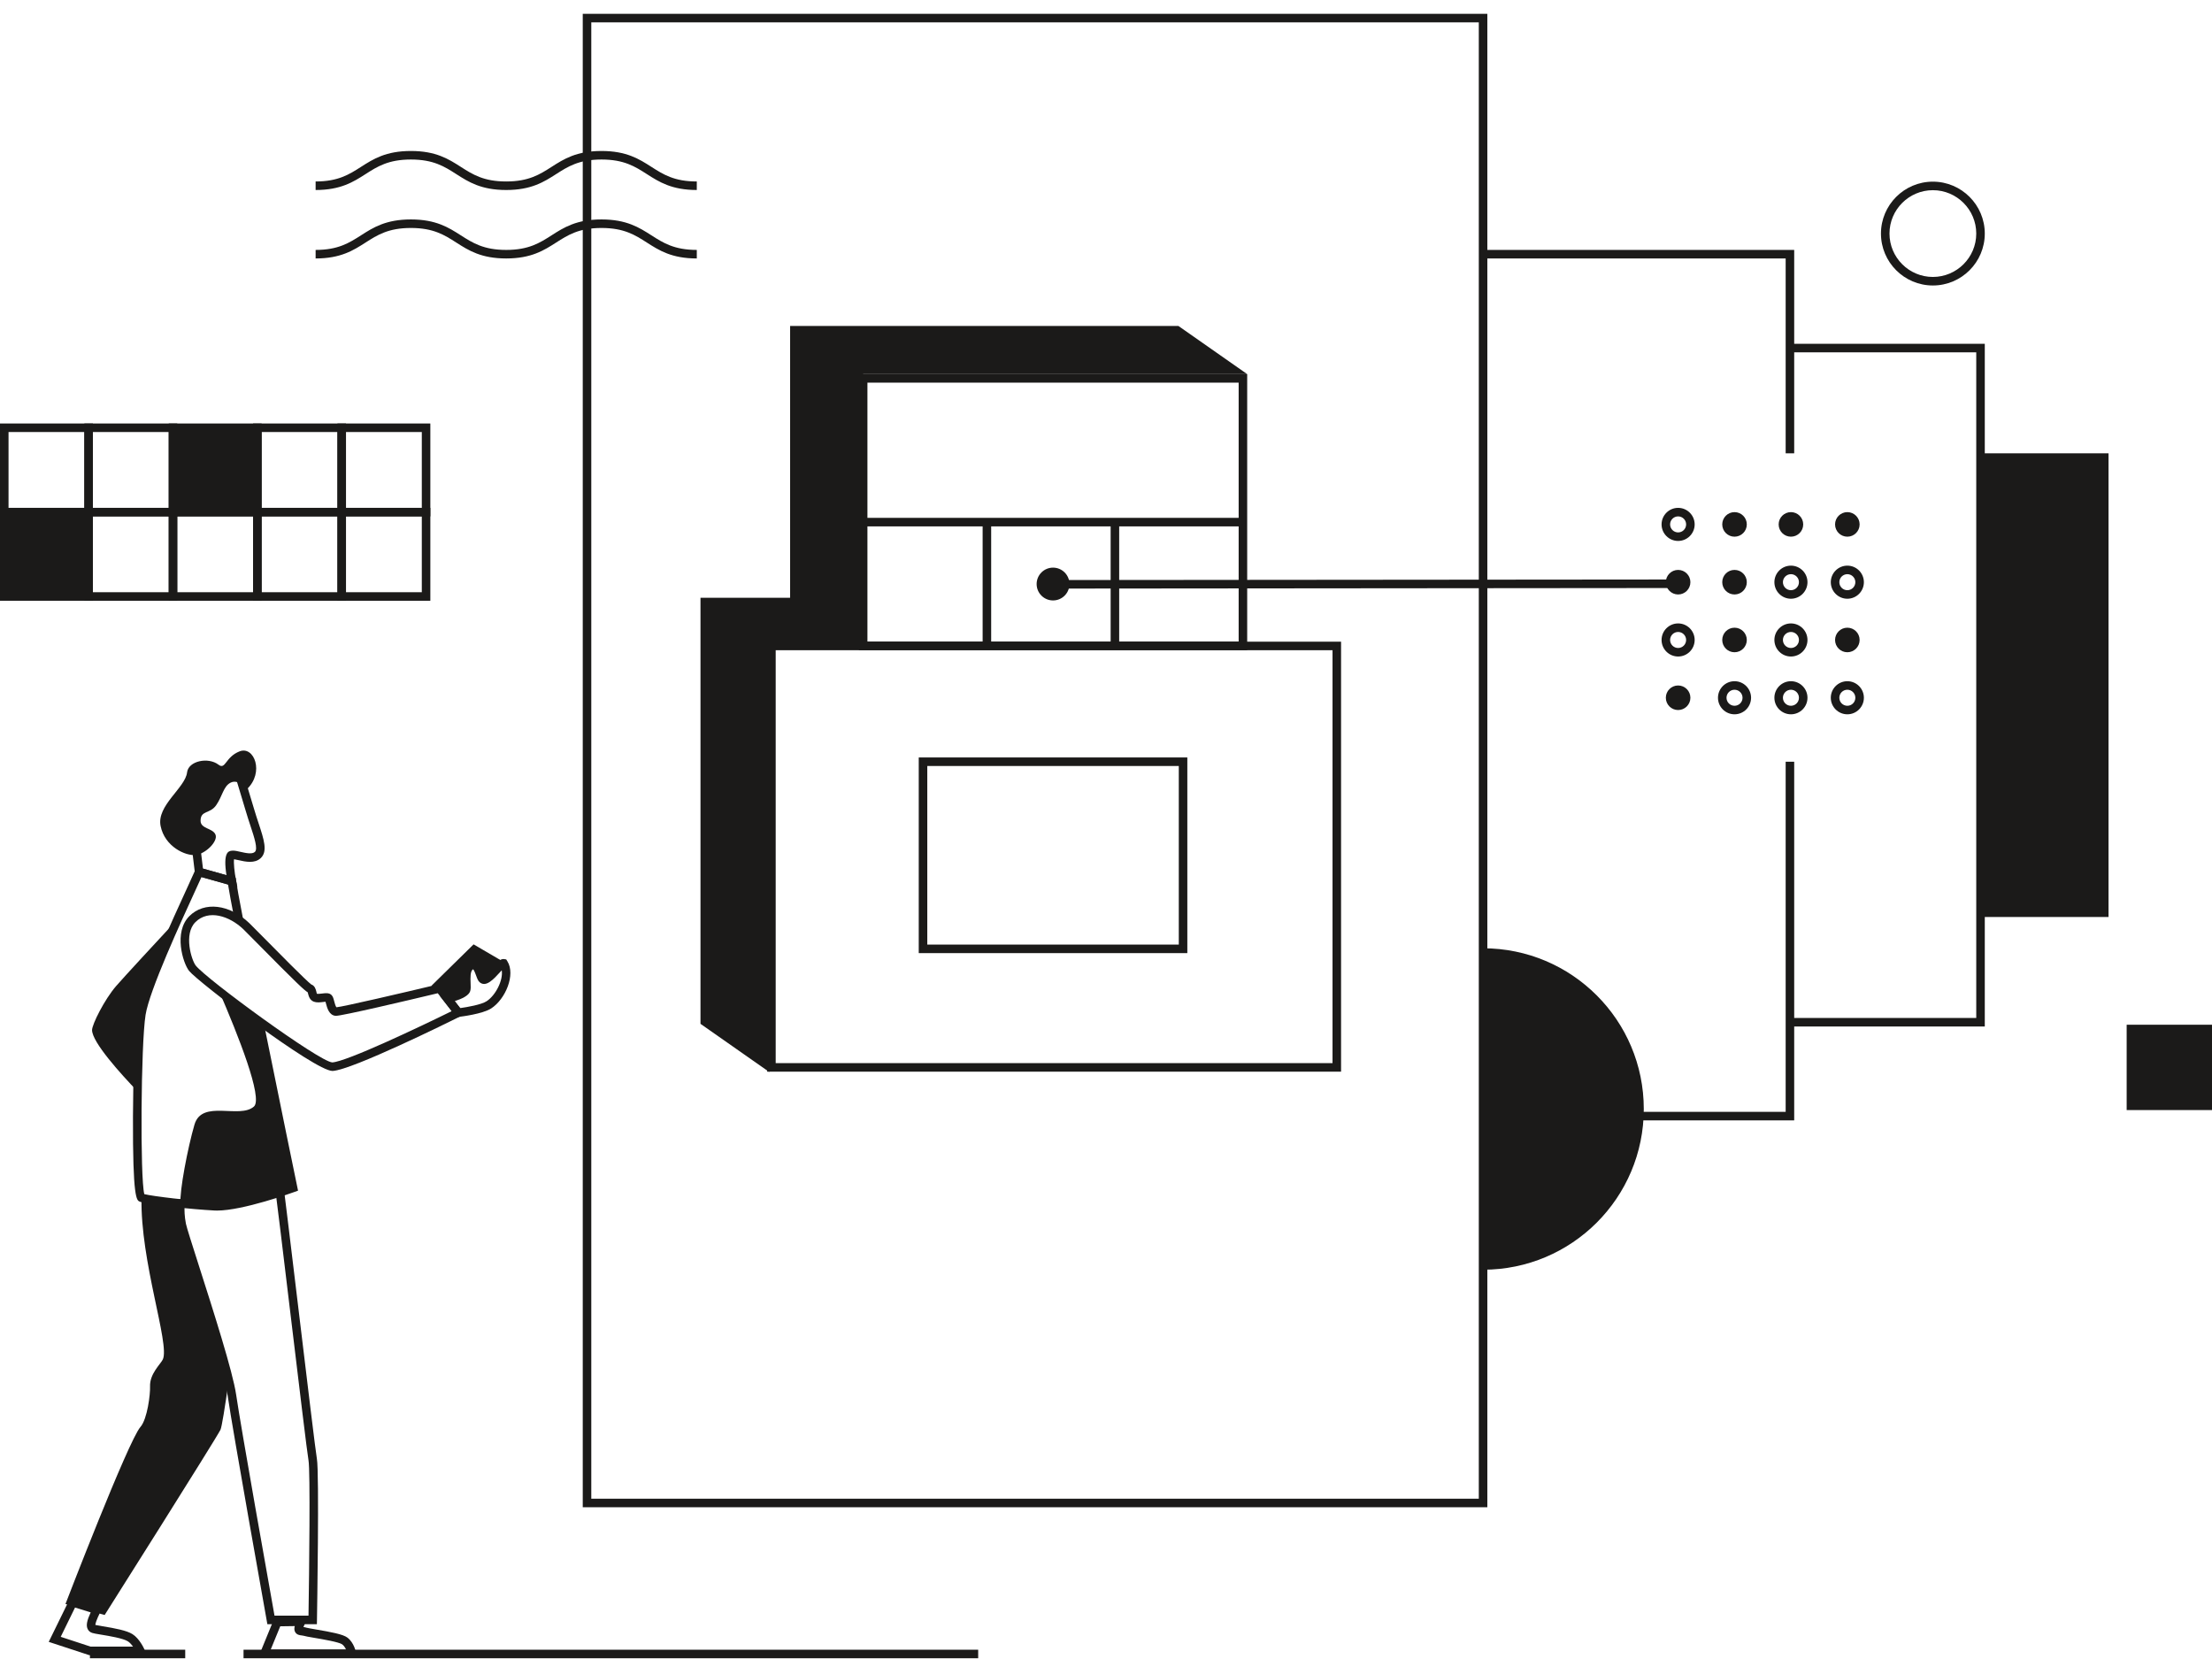
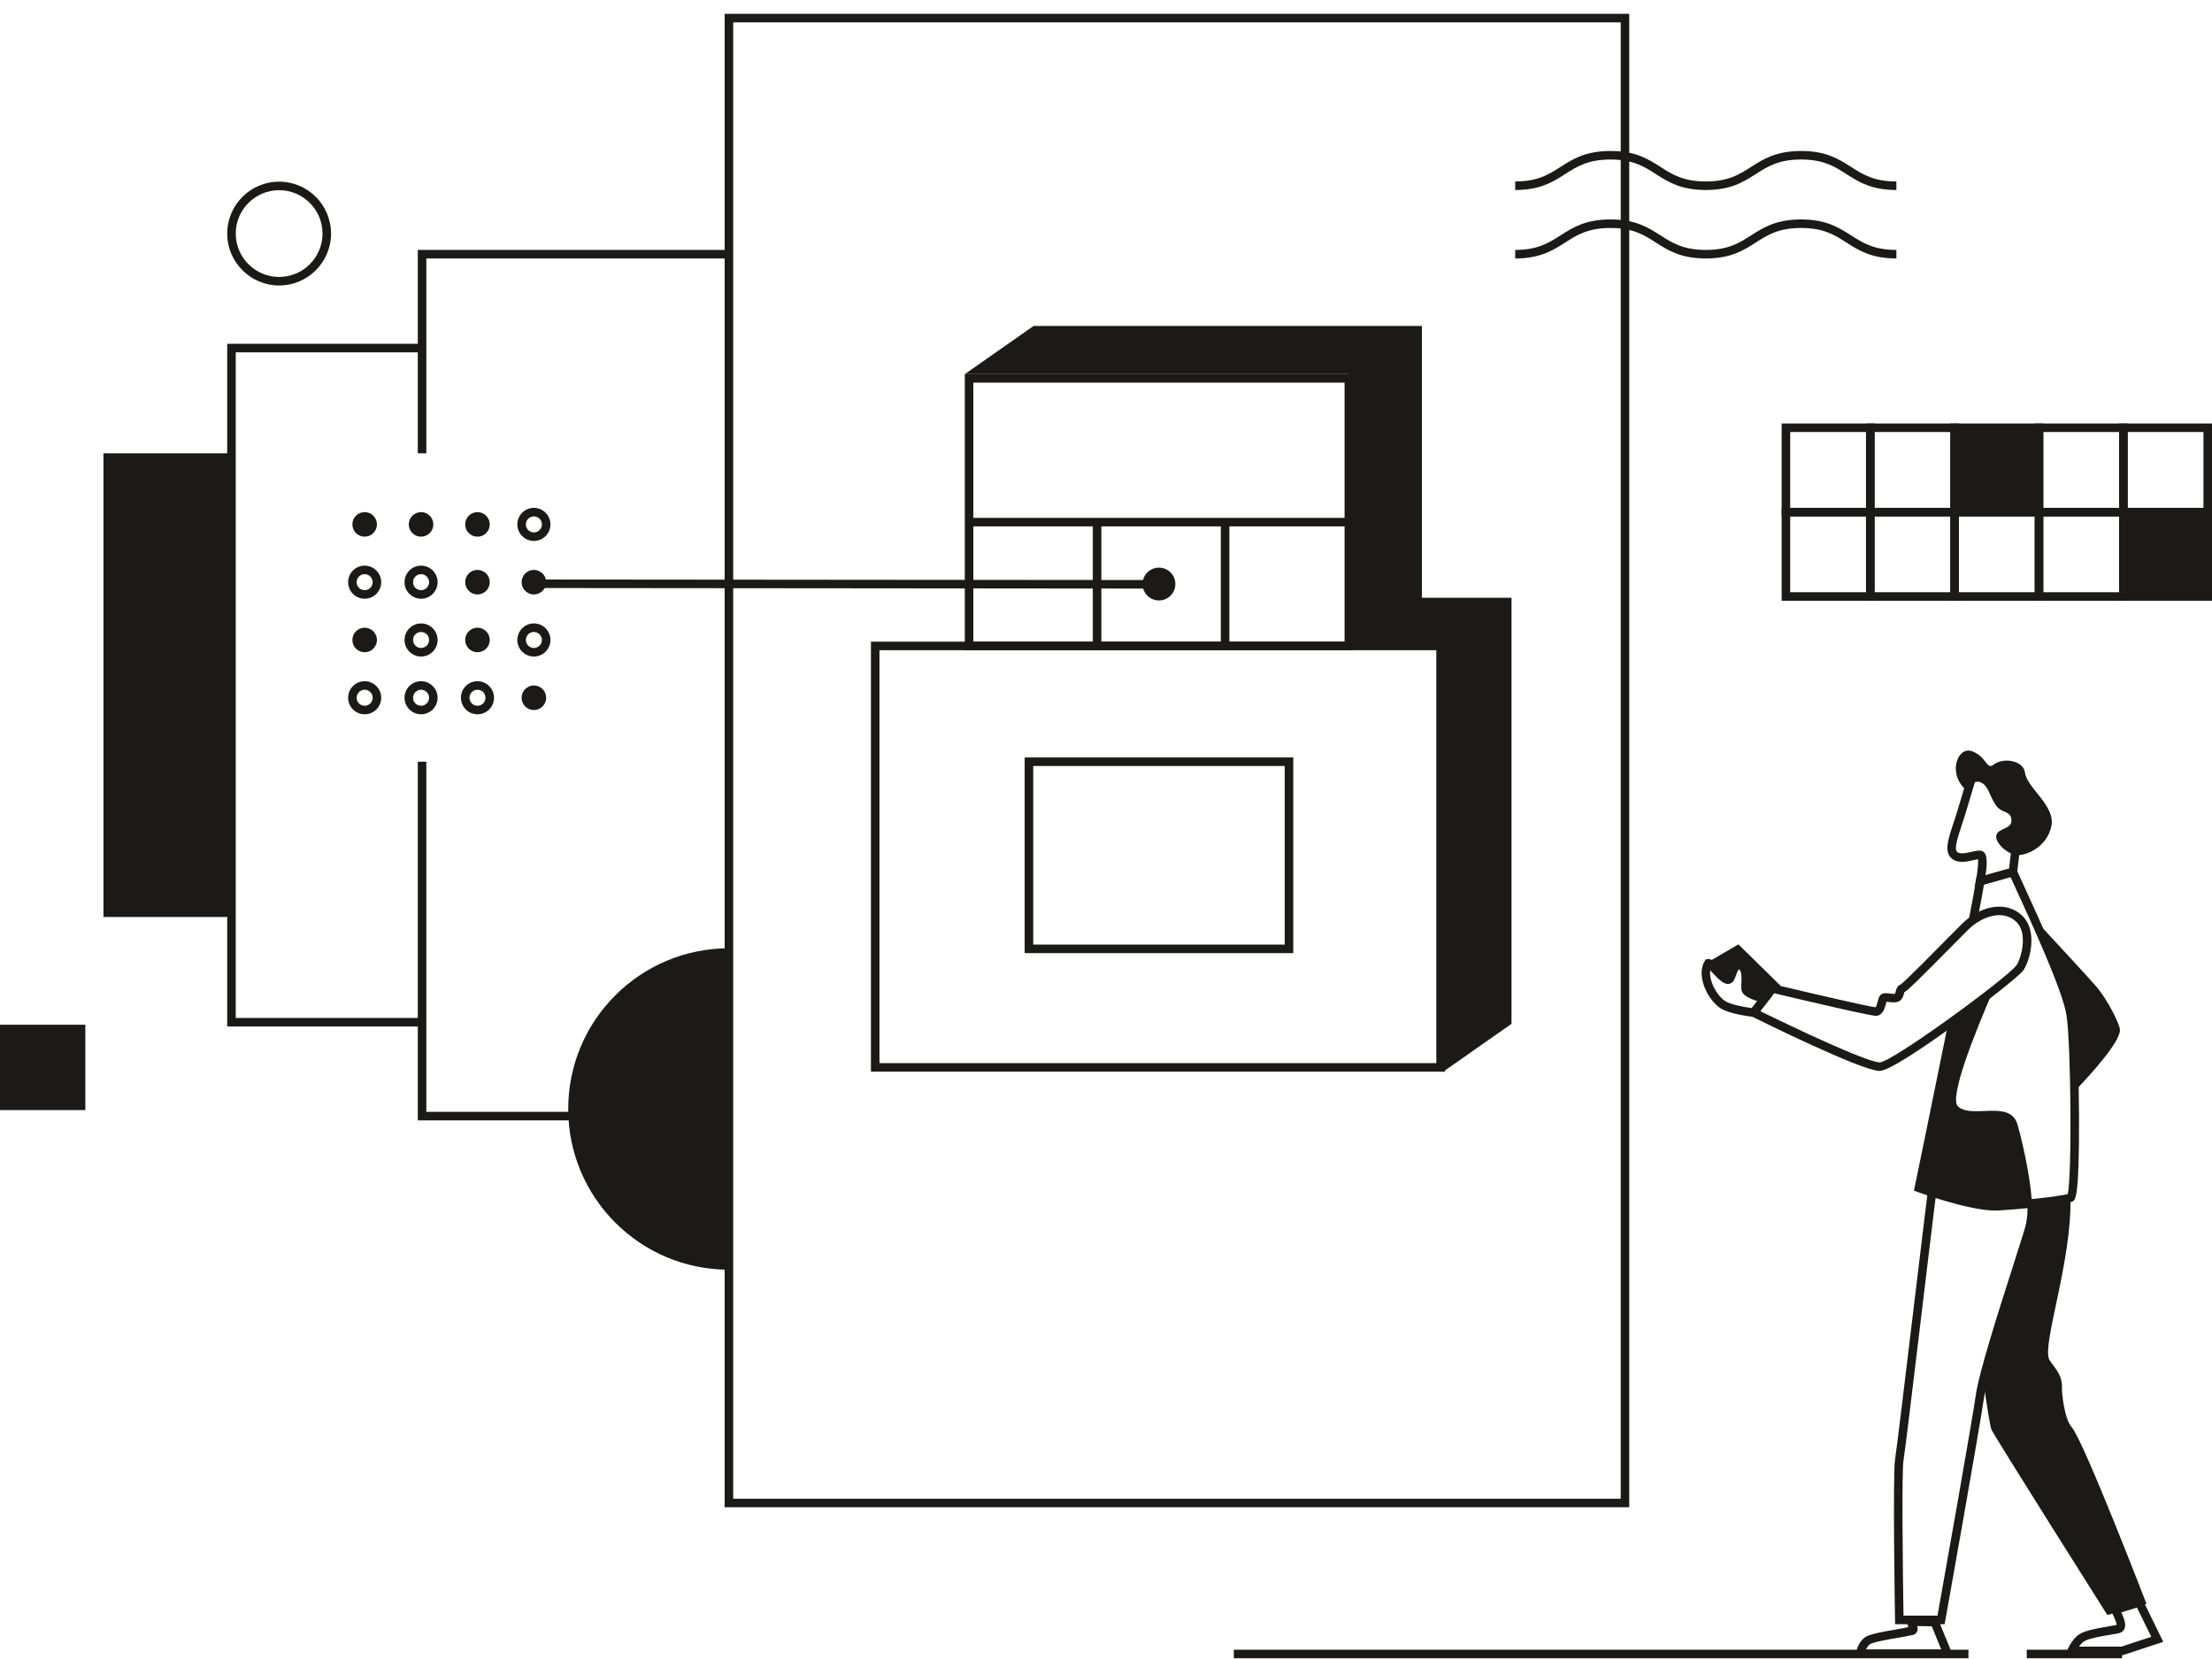
<svg xmlns="http://www.w3.org/2000/svg" width="800" height="600" viewBox="0 0 800 600" fill="none">
-   <path fill-rule="evenodd" clip-rule="evenodd" d="M353.773 599.73H88.077V596.644H353.773V599.73Z" fill="#1B1A19" />
-   <path fill-rule="evenodd" clip-rule="evenodd" d="M534.829 542.029H213.847V8.086H534.829V542.029ZM537.915 545.115H210.761V5H537.915V545.115Z" fill="#1B1A19" />
-   <path fill-rule="evenodd" clip-rule="evenodd" d="M762.578 331.642H716.282V163.948H762.578V331.642Z" fill="#1B1A19" />
-   <path fill-rule="evenodd" clip-rule="evenodd" d="M647.353 371.249H717.825V124.339H647.353V127.425H714.739V368.162H647.353V371.249Z" fill="#1B1A19" />
-   <path fill-rule="evenodd" clip-rule="evenodd" d="M645.81 163.948H648.896V90.388H536.372V93.476H645.81V163.948Z" fill="#1B1A19" />
-   <path fill-rule="evenodd" clip-rule="evenodd" d="M536.372 405.199H648.896V275.488H645.81V402.113H536.372V405.199Z" fill="#1B1A19" />
-   <path fill-rule="evenodd" clip-rule="evenodd" d="M536.372 342.958C568.475 342.958 594.499 368.984 594.499 401.085C594.499 433.188 568.475 459.21 536.372 459.21V342.958Z" fill="#1B1A19" />
-   <path fill-rule="evenodd" clip-rule="evenodd" d="M800 401.47H769.136V370.607H800V401.47Z" fill="#1B1A19" />
-   <path fill-rule="evenodd" clip-rule="evenodd" d="M699.049 68.784C707.7 68.784 714.739 75.823 714.739 84.474C714.739 93.126 707.7 100.163 699.049 100.163C690.399 100.163 683.36 93.126 683.36 84.474C683.36 75.823 690.399 68.784 699.049 68.784ZM699.049 103.249C709.402 103.249 717.825 94.828 717.825 84.474C717.825 74.121 709.402 65.698 699.049 65.698C688.696 65.698 680.274 74.121 680.274 84.474C680.274 94.828 688.696 103.249 699.049 103.249Z" fill="#1B1A19" />
-   <path fill-rule="evenodd" clip-rule="evenodd" d="M663.676 189.657C663.676 192.109 665.664 194.097 668.117 194.097C670.569 194.097 672.557 192.109 672.557 189.657C672.557 187.206 670.569 185.217 668.117 185.217C665.664 185.217 663.676 187.206 663.676 189.657Z" fill="#1B1A19" />
-   <path fill-rule="evenodd" clip-rule="evenodd" d="M643.275 189.657C643.275 192.109 645.264 194.097 647.715 194.097C650.17 194.097 652.157 192.109 652.157 189.657C652.157 187.206 650.17 185.217 647.715 185.217C645.264 185.217 643.275 187.206 643.275 189.657Z" fill="#1B1A19" />
-   <path fill-rule="evenodd" clip-rule="evenodd" d="M622.873 189.657C622.873 192.109 624.862 194.097 627.314 194.097C629.767 194.097 631.756 192.109 631.756 189.657C631.756 187.206 629.767 185.217 627.314 185.217C624.862 185.217 622.873 187.206 622.873 189.657Z" fill="#1B1A19" />
-   <path fill-rule="evenodd" clip-rule="evenodd" d="M606.914 186.76C608.511 186.76 609.811 188.059 609.811 189.658C609.811 191.255 608.511 192.554 606.914 192.554C605.315 192.554 604.015 191.255 604.015 189.658C604.015 188.059 605.315 186.76 606.914 186.76ZM606.914 195.64C610.213 195.64 612.898 192.957 612.898 189.658C612.898 186.357 610.213 183.673 606.914 183.673C603.614 183.673 600.929 186.357 600.929 189.658C600.929 192.957 603.614 195.64 606.914 195.64Z" fill="#1B1A19" />
-   <path fill-rule="evenodd" clip-rule="evenodd" d="M668.117 207.658C669.715 207.658 671.014 208.957 671.014 210.555C671.014 212.154 669.715 213.453 668.117 213.453C666.519 213.453 665.22 212.154 665.22 210.555C665.22 208.957 666.519 207.658 668.117 207.658ZM668.117 216.541C671.417 216.541 674.1 213.857 674.1 210.555C674.1 207.257 671.417 204.572 668.117 204.572C664.816 204.572 662.133 207.257 662.133 210.555C662.133 213.857 664.816 216.541 668.117 216.541Z" fill="#1B1A19" />
-   <path fill-rule="evenodd" clip-rule="evenodd" d="M647.715 207.658C649.314 207.658 650.613 208.957 650.613 210.555C650.613 212.154 649.314 213.453 647.715 213.453C646.118 213.453 644.818 212.154 644.818 210.555C644.818 208.957 646.118 207.658 647.715 207.658ZM647.715 216.541C651.014 216.541 653.7 213.857 653.7 210.555C653.7 207.257 651.014 204.572 647.715 204.572C644.416 204.572 641.732 207.257 641.732 210.555C641.732 213.857 644.416 216.541 647.715 216.541Z" fill="#1B1A19" />
-   <path fill-rule="evenodd" clip-rule="evenodd" d="M622.873 210.555C622.873 213.008 624.862 214.997 627.314 214.997C629.767 214.997 631.756 213.008 631.756 210.555C631.756 208.104 629.767 206.115 627.314 206.115C624.862 206.115 622.873 208.104 622.873 210.555Z" fill="#1B1A19" />
-   <path fill-rule="evenodd" clip-rule="evenodd" d="M602.472 210.555C602.472 213.008 604.46 214.997 606.914 214.997C609.365 214.997 611.355 213.008 611.355 210.555C611.355 208.104 609.365 206.115 606.914 206.115C604.46 206.115 602.472 208.104 602.472 210.555Z" fill="#1B1A19" />
-   <path fill-rule="evenodd" clip-rule="evenodd" d="M663.676 231.453C663.676 233.907 665.664 235.895 668.117 235.895C670.569 235.895 672.557 233.907 672.557 231.453C672.557 229.001 670.569 227.014 668.117 227.014C665.664 227.014 663.676 229.001 663.676 231.453Z" fill="#1B1A19" />
-   <path fill-rule="evenodd" clip-rule="evenodd" d="M647.715 228.557C649.314 228.557 650.613 229.856 650.613 231.453C650.613 233.051 649.314 234.352 647.715 234.352C646.118 234.352 644.818 233.051 644.818 231.453C644.818 229.856 646.118 228.557 647.715 228.557ZM647.715 237.438C651.014 237.438 653.7 234.755 653.7 231.453C653.7 228.154 651.014 225.47 647.715 225.47C644.416 225.47 641.732 228.154 641.732 231.453C641.732 234.755 644.416 237.438 647.715 237.438Z" fill="#1B1A19" />
-   <path fill-rule="evenodd" clip-rule="evenodd" d="M622.873 231.453C622.873 233.907 624.862 235.895 627.314 235.895C629.767 235.895 631.756 233.907 631.756 231.453C631.756 229.001 629.767 227.014 627.314 227.014C624.862 227.014 622.873 229.001 622.873 231.453Z" fill="#1B1A19" />
-   <path fill-rule="evenodd" clip-rule="evenodd" d="M606.914 228.557C608.511 228.557 609.811 229.856 609.811 231.453C609.811 233.051 608.511 234.352 606.914 234.352C605.315 234.352 604.015 233.051 604.015 231.453C604.015 229.856 605.315 228.557 606.914 228.557ZM606.914 237.438C610.213 237.438 612.898 234.755 612.898 231.453C612.898 228.154 610.213 225.47 606.914 225.47C603.614 225.47 600.929 228.154 600.929 231.453C600.929 234.755 603.614 237.438 606.914 237.438Z" fill="#1B1A19" />
-   <path fill-rule="evenodd" clip-rule="evenodd" d="M668.117 249.454C669.715 249.454 671.014 250.753 671.014 252.353C671.014 253.952 669.715 255.251 668.117 255.251C666.519 255.251 665.22 253.952 665.22 252.353C665.22 250.753 666.519 249.454 668.117 249.454ZM668.117 258.337C671.417 258.337 674.1 255.654 674.1 252.353C674.1 249.053 671.417 246.368 668.117 246.368C664.816 246.368 662.133 249.053 662.133 252.353C662.133 255.654 664.816 258.337 668.117 258.337Z" fill="#1B1A19" />
-   <path fill-rule="evenodd" clip-rule="evenodd" d="M647.715 249.454C649.314 249.454 650.613 250.753 650.613 252.353C650.613 253.952 649.314 255.251 647.715 255.251C646.118 255.251 644.818 253.952 644.818 252.353C644.818 250.753 646.118 249.454 647.715 249.454ZM647.715 258.337C651.014 258.337 653.7 255.654 653.7 252.353C653.7 249.053 651.014 246.368 647.715 246.368C644.416 246.368 641.732 249.053 641.732 252.353C641.732 255.654 644.416 258.337 647.715 258.337Z" fill="#1B1A19" />
-   <path fill-rule="evenodd" clip-rule="evenodd" d="M627.314 249.454C628.913 249.454 630.213 250.753 630.213 252.353C630.213 253.952 628.913 255.251 627.314 255.251C625.715 255.251 624.416 253.952 624.416 252.353C624.416 250.753 625.715 249.454 627.314 249.454ZM627.314 258.337C630.614 258.337 633.299 255.654 633.299 252.353C633.299 249.053 630.614 246.368 627.314 246.368C624.015 246.368 621.33 249.053 621.33 252.353C621.33 255.654 624.015 258.337 627.314 258.337Z" fill="#1B1A19" />
-   <path fill-rule="evenodd" clip-rule="evenodd" d="M602.472 252.353C602.472 254.805 604.46 256.794 606.914 256.794C609.365 256.794 611.355 254.805 611.355 252.353C611.355 249.9 609.365 247.911 606.914 247.911C604.46 247.911 602.472 249.9 602.472 252.353Z" fill="#1B1A19" />
-   <path fill-rule="evenodd" clip-rule="evenodd" d="M451.063 235.128H310.633V135.304H451.063V235.128ZM447.976 232.042H313.719V138.39H447.976V232.042Z" fill="#1B1A19" />
-   <path fill-rule="evenodd" clip-rule="evenodd" d="M481.927 384.495H280.541V235.16H481.927V384.495ZM485.013 387.582H277.454V232.074H485.013V387.582Z" fill="#1B1A19" />
-   <path fill-rule="evenodd" clip-rule="evenodd" d="M426.328 341.621H335.365V277.031H426.328V341.621ZM429.414 344.707H332.279V273.945H429.414V344.707Z" fill="#1B1A19" />
-   <path fill-rule="evenodd" clip-rule="evenodd" d="M380.077 212.867L608.161 212.665L608.159 209.579L380.075 209.781L380.077 212.867Z" fill="#1B1A19" />
-   <path fill-rule="evenodd" clip-rule="evenodd" d="M285.749 216.193H253.342V370.284L278.225 387.711V233.617H312.176V135.304H451.063L426.179 117.879H285.749V216.193Z" fill="#1B1A19" />
-   <path fill-rule="evenodd" clip-rule="evenodd" d="M374.914 211.225C374.914 214.501 377.572 217.158 380.847 217.158C384.123 217.158 386.78 214.501 386.78 211.225C386.78 207.949 384.123 205.292 380.847 205.292C377.572 205.292 374.914 207.949 374.914 211.225Z" fill="#1B1A19" />
-   <path fill-rule="evenodd" clip-rule="evenodd" d="M152.553 183.672H125.129V156.247H152.553V183.672ZM155.639 186.76H122.043V153.161H155.639V186.76Z" fill="#1B1A19" />
-   <path fill-rule="evenodd" clip-rule="evenodd" d="M122.043 183.672H94.617V156.247H122.043V183.672ZM125.13 186.76H91.531V153.161H125.13V186.76Z" fill="#1B1A19" />
-   <path fill-rule="evenodd" clip-rule="evenodd" d="M93.074 185.216H62.564V154.704H93.074V185.216Z" fill="#1B1A19" />
-   <path fill-rule="evenodd" clip-rule="evenodd" d="M91.531 183.672H64.107V156.247H91.531V183.672ZM94.617 186.76H61.021V153.161H94.617V186.76Z" fill="#1B1A19" />
-   <path fill-rule="evenodd" clip-rule="evenodd" d="M61.021 183.672H33.597V156.247H61.021V183.672ZM64.107 186.76H30.51V153.161H64.107V186.76Z" fill="#1B1A19" />
-   <path fill-rule="evenodd" clip-rule="evenodd" d="M152.553 214.184H125.129V186.76H152.553V214.184ZM155.639 217.27H122.043V183.673H155.639V217.27Z" fill="#1B1A19" />
-   <path fill-rule="evenodd" clip-rule="evenodd" d="M122.043 214.184H94.617V186.76H122.043V214.184ZM125.13 217.27H91.531V183.673H125.13V217.27Z" fill="#1B1A19" />
-   <path fill-rule="evenodd" clip-rule="evenodd" d="M91.531 214.184H64.107V186.76H91.531V214.184ZM94.617 217.27H61.021V183.673H94.617V217.27Z" fill="#1B1A19" />
-   <path fill-rule="evenodd" clip-rule="evenodd" d="M61.021 214.184H33.597V186.76H61.021V214.184ZM64.107 217.27H30.51V183.673H64.107V217.27Z" fill="#1B1A19" />
-   <path fill-rule="evenodd" clip-rule="evenodd" d="M30.51 183.672H3.086V156.247H30.51V183.672ZM33.597 186.76H0V153.161H33.597V186.76Z" fill="#1B1A19" />
-   <path fill-rule="evenodd" clip-rule="evenodd" d="M32.053 215.727H1.543V185.217H32.053V215.727Z" fill="#1B1A19" />
-   <path fill-rule="evenodd" clip-rule="evenodd" d="M30.51 214.184H3.086V186.76H30.51V214.184ZM33.597 217.27H0V183.673H33.597V217.27Z" fill="#1B1A19" />
-   <path fill-rule="evenodd" clip-rule="evenodd" d="M111.574 584.318H99.277C97.585 574.841 87.003 515.515 85.407 504.421C84.221 496.166 77.091 473.881 71.885 457.609C69.543 450.295 67.524 443.978 67.246 442.593C66.697 439.849 66.692 437.582 66.75 436.379L98.984 425.48C99.94 432.654 102.522 454.138 105.026 474.985C108.156 501.015 111.109 525.604 111.574 528.158C112.256 531.9 111.825 568.592 111.574 584.318ZM96.694 587.404H114.609L114.636 585.886C114.671 583.712 115.513 532.565 114.609 527.606C114.161 525.141 111.075 499.457 108.091 474.618C105.178 450.387 102.428 427.499 101.784 423.193L101.509 421.369L63.894 434.088L63.764 435.033C63.744 435.175 63.294 438.57 64.22 443.198C64.53 444.755 66.382 450.54 68.945 458.551C73.826 473.806 81.203 496.862 82.352 504.862C84.087 516.916 96.343 585.442 96.466 586.131L96.694 587.404Z" fill="#1B1A19" />
-   <path fill-rule="evenodd" clip-rule="evenodd" d="M78.502 437.819C87.86 437.819 105.756 431.353 106.538 431.068L107.791 430.612L107.521 429.305C107.456 428.993 101.009 397.78 95.128 368.684L92.102 369.297C97.298 395.001 102.938 422.359 104.227 428.61C99.818 430.139 84.978 435.113 77.76 434.714C68.968 434.276 55.357 432.676 52.187 431.873C50.647 426.041 50.941 377.693 52.651 367.01C54.067 358.158 65.361 333.563 70.791 321.745C71.642 319.888 72.354 318.338 72.867 317.199L82.476 319.9C82.835 322.183 83.624 326.471 84.824 332.691L87.854 332.107C86.457 324.86 85.626 320.276 85.385 318.481L85.249 317.477L71.117 313.5L70.582 314.74C70.115 315.82 69.193 317.829 67.985 320.456C62.5 332.401 51.086 357.254 49.603 366.523C48.633 372.573 48.14 390.074 48.091 403.774C47.981 433.562 49.406 434.132 50.553 434.591C53.233 435.665 69.616 437.399 77.607 437.797C77.894 437.811 78.195 437.819 78.502 437.819Z" fill="#1B1A19" />
-   <path fill-rule="evenodd" clip-rule="evenodd" d="M48.105 595.525H32.77L21.957 591.977L27.139 581.389L32.799 583.138C31.421 586.144 31.124 587.769 31.648 589.03C31.951 589.767 32.532 590.296 33.321 590.561C33.881 590.745 34.839 590.909 36.627 591.205C39.577 591.691 44.514 592.508 46.26 593.614C46.934 594.041 47.576 594.777 48.105 595.525ZM32.275 598.611H53.172L52.189 596.433C52.015 596.045 50.404 592.585 47.913 591.008C45.81 589.674 41.614 588.899 37.13 588.159C36.079 587.986 34.994 587.805 34.488 587.683C34.499 587.224 34.781 586.014 36.346 582.883L37.159 581.255L25.526 577.66L17.626 593.803L32.275 598.611Z" fill="#1B1A19" />
-   <path fill-rule="evenodd" clip-rule="evenodd" d="M125.142 596.554H97.92L101.352 588.172L106.605 588.098C106.389 588.917 106.401 589.617 106.74 590.237C107.31 591.281 108.423 591.4 109.089 591.471C109.356 591.5 109.61 591.527 109.791 591.59C110.363 591.78 111.513 591.979 113.669 592.344C116.583 592.84 122.647 593.869 123.759 594.702C124.369 595.16 124.822 595.871 125.142 596.554ZM93.319 599.64H129.077L128.777 597.845C128.715 597.467 128.091 594.094 125.61 592.235C124.026 591.046 119.69 590.238 114.187 589.301C112.759 589.058 111.14 588.784 110.769 588.66C110.401 588.538 110.048 588.478 109.737 588.44C109.845 588.154 110.02 587.757 110.29 587.214L111.425 584.946L99.271 585.111L93.319 599.64Z" fill="#1B1A19" />
-   <path fill-rule="evenodd" clip-rule="evenodd" d="M84.248 307.64C84.004 307.64 83.771 307.66 83.549 307.705C82.641 307.889 80.62 308.298 81.905 316.534L73.407 314.143L71.17 295.603L77.582 283.491L85.26 281.268L88.841 293.175C89.417 295.14 90.023 296.976 90.579 298.665C91.996 302.959 93.333 307.015 92.186 308.093C91.182 309.038 88.854 308.508 86.983 308.083C85.962 307.849 85.045 307.64 84.248 307.64ZM85.855 320.852L85.37 318.386C84.759 315.302 84.464 312.033 84.647 310.756C85.113 310.821 85.772 310.971 86.298 311.091C88.744 311.648 92.092 312.41 94.298 310.344C96.881 307.918 95.467 303.633 93.509 297.7C92.963 296.039 92.367 294.232 91.802 292.303L91.799 292.291L87.336 277.456L75.467 280.89L67.989 295.012L70.59 316.558L85.855 320.852Z" fill="#1B1A19" />
-   <path fill-rule="evenodd" clip-rule="evenodd" d="M89.288 285.426C95.687 279.362 91.923 269.713 86.686 271.727C81.448 273.743 81.608 278.537 79.032 276.562C75.296 273.702 68.134 275.19 67.652 279.362C67.003 284.946 56.591 291.321 58.081 298.72C59.593 306.231 67.112 309.619 70.738 309.217C74.363 308.813 78.911 304.284 77.94 301.865C76.967 299.449 72.54 299.804 72.54 296.851C72.54 292.956 75.946 294.459 78.197 291.191C80.447 287.926 80.788 284.434 83.341 283.089C86.32 281.522 89.288 285.426 89.288 285.426Z" fill="#1B1A19" />
-   <path fill-rule="evenodd" clip-rule="evenodd" d="M181.464 350.919C182.035 354.532 179.238 360.005 175.978 362.115C174.083 363.342 169.047 364.233 166.427 364.592L164.458 362.066C167.062 361.246 169.562 360.061 170.054 358.456C170.29 357.689 170.251 356.717 170.199 355.486C170.127 353.736 170.018 351.094 171.123 350.549C171.498 350.913 171.989 352.26 172.208 352.856C172.593 353.922 172.9 354.763 173.509 355.27C175.791 357.164 178.529 354.153 180.944 351.49C181.105 351.311 181.284 351.114 181.464 350.919ZM165.067 367.867L165.928 367.766C166.8 367.666 174.536 366.725 177.654 364.707C182.796 361.378 186.549 352.503 183.489 347.636L183.081 346.988L182.199 346.846C181.089 346.768 180.321 347.583 178.658 349.416C177.852 350.305 176.294 352.021 175.398 352.577C175.302 352.334 175.196 352.044 175.106 351.803C174.537 350.234 173.829 348.283 172.22 347.635C171.677 347.418 170.811 347.265 169.764 347.777C166.849 349.206 167.009 353.061 167.116 355.613C167.144 356.314 167.184 357.274 167.104 357.549C166.742 357.986 164.02 359.072 161.459 359.693L159.138 360.257L165.067 367.867Z" fill="#1B1A19" />
-   <path fill-rule="evenodd" clip-rule="evenodd" d="M163.371 365.69C151.667 371.457 125.407 383.925 120.182 384.238C115.487 383.99 74.721 354.181 70.792 349.203C69.296 347.31 66.308 337.866 70.671 333.503C75.38 328.794 82.971 331.245 88.037 336.098C88.645 336.681 90.504 338.569 92.919 341.015C107.439 355.731 110.22 358.3 111.267 358.848C111.317 358.996 111.372 359.207 111.412 359.362C111.642 360.249 112.026 361.736 113.525 362.283C114.571 362.664 115.793 362.515 116.872 362.384C117.123 362.356 117.454 362.314 117.721 362.295C117.774 362.483 117.828 362.696 117.877 362.879C118.302 364.504 119.016 367.228 121.409 367.388C121.429 367.389 121.454 367.389 121.478 367.389C123.828 367.39 147.242 361.866 158.327 359.218L163.371 365.69ZM120.239 387.323C120.271 387.323 120.304 387.323 120.335 387.32C127.413 386.928 162.464 369.591 166.438 367.616L168.129 366.775L159.54 355.755L158.575 355.987C145.496 359.115 124.214 364.064 121.675 364.299C121.348 363.957 121.012 362.664 120.862 362.096C120.602 361.099 120.414 360.38 119.902 359.869C119.048 359.013 117.812 359.161 116.502 359.321C115.878 359.396 114.932 359.512 114.582 359.382C114.593 359.333 114.471 358.866 114.4 358.586C114.193 357.788 113.854 356.481 112.59 356.053C110.892 354.839 100.269 344.068 95.116 338.845C92.671 336.369 90.789 334.459 90.171 333.872C83.003 327 73.883 325.926 68.49 331.32C62.713 337.095 66.138 348.289 68.368 351.115C71.452 355.022 113.825 387.32 120.239 387.323Z" fill="#1B1A19" />
-   <path fill-rule="evenodd" clip-rule="evenodd" d="M449.52 190.375H310.633V187.289H449.52V190.375Z" fill="#1B1A19" />
-   <path fill-rule="evenodd" clip-rule="evenodd" d="M404.767 233.617H401.68V188.832H404.767V233.617Z" fill="#1B1A19" />
-   <path fill-rule="evenodd" clip-rule="evenodd" d="M358.472 233.617H355.384V188.832H358.472V233.617Z" fill="#1B1A19" />
-   <path fill-rule="evenodd" clip-rule="evenodd" d="M66.987 599.73H32.522V596.644H66.987V599.73Z" fill="#1B1A19" />
-   <path fill-rule="evenodd" clip-rule="evenodd" d="M114.149 68.718C123.216 68.718 127.788 65.792 132.213 62.962C136.447 60.25 140.447 57.69 148.61 57.69C156.776 57.69 160.776 60.25 165.01 62.961C169.435 65.792 174.007 68.718 183.073 68.718C192.141 68.718 196.715 65.792 201.139 62.962C205.375 60.25 209.374 57.69 217.54 57.69C225.706 57.69 229.706 60.25 233.943 62.962C238.366 65.792 242.94 68.718 252.007 68.718V65.632C243.841 65.632 239.844 63.072 235.605 60.361C231.184 57.53 226.609 54.604 217.54 54.604C208.472 54.604 203.898 57.53 199.474 60.361C195.238 63.072 191.239 65.632 183.073 65.632C174.91 65.632 170.91 63.072 166.675 60.361C162.251 57.53 157.679 54.604 148.61 54.604C139.543 54.604 134.972 57.53 130.548 60.361C126.313 63.072 122.313 65.632 114.149 65.632V68.718Z" fill="#1B1A19" />
-   <path fill-rule="evenodd" clip-rule="evenodd" d="M114.149 93.476C123.216 93.476 127.788 90.55 132.213 87.72C136.447 85.008 140.447 82.448 148.61 82.448C156.776 82.448 160.776 85.008 165.01 87.717C169.435 90.55 174.007 93.476 183.073 93.476C192.141 93.476 196.715 90.55 201.139 87.72C205.375 85.008 209.374 82.448 217.54 82.448C225.706 82.448 229.706 85.008 233.943 87.72C238.366 90.55 242.94 93.476 252.007 93.476V90.388C243.841 90.388 239.844 87.829 235.605 85.119C231.184 82.287 226.609 79.362 217.54 79.362C208.472 79.362 203.898 82.287 199.474 85.119C195.238 87.829 191.239 90.388 183.073 90.388C174.91 90.388 170.91 87.829 166.675 85.119C162.251 82.287 157.679 79.362 148.61 79.362C139.543 79.362 134.972 82.287 130.548 85.119C126.313 87.829 122.313 90.388 114.149 90.388V93.476Z" fill="#1B1A19" />
-   <path fill-rule="evenodd" clip-rule="evenodd" d="M50.784 516.089C53.314 513.194 54.378 504.166 54.267 501.477C54.075 496.847 58.106 493.343 58.898 491.639C61.473 486.093 50.698 456.254 51.181 433.159L65.402 435.039C65.29 437.584 65.29 440.681 65.732 442.896C66.514 446.806 78.712 482.497 82.749 499.152C81.353 508.987 80.217 516.127 79.73 517.102C77.959 520.643 37.848 584.09 37.848 584.09L23.683 580.106C23.683 580.106 46.359 521.152 50.784 516.089Z" fill="#1B1A19" />
-   <path fill-rule="evenodd" clip-rule="evenodd" d="M51.127 366.766C50.419 371.195 49.923 382.574 49.725 394.687C43.769 388.488 33.295 376.954 33.295 372.535C33.295 370.485 37.765 361.507 42.008 356.608C44.879 353.298 56.815 340.402 64.248 332.399C58.717 344.733 52.203 360.043 51.127 366.766Z" fill="#1B1A19" />
-   <path fill-rule="evenodd" clip-rule="evenodd" d="M70.331 406.742C73.032 397.483 86.654 404.813 91.847 400.184C95.188 397.207 86.129 374.369 79.237 358.447C83.337 361.658 88.296 365.385 93.351 369.043C99.203 399.023 106.011 429.618 106.011 429.618C106.011 429.618 86.536 436.699 77.684 436.256C74.784 436.112 68.917 435.597 65.292 435.243C64.868 430.854 67.913 415.034 70.331 406.742Z" fill="#1B1A19" />
-   <path fill-rule="evenodd" clip-rule="evenodd" d="M182.183 348.458C181.595 347.519 176.396 355.662 174.496 354.081C173.581 353.321 173.001 347.909 170.445 349.163C167.539 350.588 169.094 356.332 168.579 358.002C168.168 359.339 164.118 360.57 162.496 361.016L155.971 356.581L171.28 341.542L182.725 348.23L182.287 348.661C182.248 348.595 182.224 348.521 182.183 348.458Z" fill="#1B1A19" />
+   <path fill-rule="evenodd" clip-rule="evenodd" d="M446.227 599.73H711.923V596.644H446.227V599.73Z" fill="#1B1A19" />
+   <path fill-rule="evenodd" clip-rule="evenodd" d="M265.171 542.029H586.153V8.086H265.171V542.029ZM262.085 545.115H589.239V5H262.085V545.115Z" fill="#1B1A19" />
+   <path fill-rule="evenodd" clip-rule="evenodd" d="M37.422 331.642H83.718V163.948H37.422V331.642Z" fill="#1B1A19" />
+   <path fill-rule="evenodd" clip-rule="evenodd" d="M152.647 371.249H82.175V124.339H152.647V127.425H85.261V368.162H152.647V371.249Z" fill="#1B1A19" />
+   <path fill-rule="evenodd" clip-rule="evenodd" d="M154.19 163.948H151.104V90.388H263.628V93.476H154.19V163.948Z" fill="#1B1A19" />
+   <path fill-rule="evenodd" clip-rule="evenodd" d="M263.628 405.199H151.104V275.488H154.19V402.113H263.628V405.199Z" fill="#1B1A19" />
+   <path fill-rule="evenodd" clip-rule="evenodd" d="M263.628 342.958C231.525 342.958 205.501 368.984 205.501 401.085C205.501 433.188 231.525 459.21 263.628 459.21V342.958Z" fill="#1B1A19" />
+   <path fill-rule="evenodd" clip-rule="evenodd" d="M0 401.47H30.864V370.607H0V401.47Z" fill="#1B1A19" />
+   <path fill-rule="evenodd" clip-rule="evenodd" d="M100.951 68.784C92.3 68.784 85.261 75.823 85.261 84.474C85.261 93.126 92.3 100.163 100.951 100.163C109.601 100.163 116.64 93.126 116.64 84.474C116.64 75.823 109.601 68.784 100.951 68.784ZM100.951 103.249C90.598 103.249 82.175 94.828 82.175 84.474C82.175 74.121 90.598 65.698 100.951 65.698C111.304 65.698 119.726 74.121 119.726 84.474C119.726 94.828 111.304 103.249 100.951 103.249Z" fill="#1B1A19" />
+   <path fill-rule="evenodd" clip-rule="evenodd" d="M136.324 189.657C136.324 192.109 134.336 194.097 131.883 194.097C129.431 194.097 127.443 192.109 127.443 189.657C127.443 187.206 129.431 185.217 131.883 185.217C134.336 185.217 136.324 187.206 136.324 189.657Z" fill="#1B1A19" />
+   <path fill-rule="evenodd" clip-rule="evenodd" d="M156.725 189.657C156.725 192.109 154.736 194.097 152.285 194.097C149.83 194.097 147.843 192.109 147.843 189.657C147.843 187.206 149.83 185.217 152.285 185.217C154.736 185.217 156.725 187.206 156.725 189.657Z" fill="#1B1A19" />
+   <path fill-rule="evenodd" clip-rule="evenodd" d="M177.127 189.657C177.127 192.109 175.138 194.097 172.686 194.097C170.233 194.097 168.244 192.109 168.244 189.657C168.244 187.206 170.233 185.217 172.686 185.217C175.138 185.217 177.127 187.206 177.127 189.657Z" fill="#1B1A19" />
+   <path fill-rule="evenodd" clip-rule="evenodd" d="M193.086 186.76C191.489 186.76 190.189 188.059 190.189 189.658C190.189 191.255 191.489 192.554 193.086 192.554C194.685 192.554 195.985 191.255 195.985 189.658C195.985 188.059 194.685 186.76 193.086 186.76ZM193.086 195.64C189.787 195.64 187.102 192.957 187.102 189.658C187.102 186.357 189.787 183.673 193.086 183.673C196.386 183.673 199.071 186.357 199.071 189.658C199.071 192.957 196.386 195.64 193.086 195.64Z" fill="#1B1A19" />
+   <path fill-rule="evenodd" clip-rule="evenodd" d="M131.883 207.658C130.285 207.658 128.986 208.957 128.986 210.555C128.986 212.154 130.285 213.453 131.883 213.453C133.481 213.453 134.78 212.154 134.78 210.555C134.78 208.957 133.481 207.658 131.883 207.658ZM131.883 216.541C128.583 216.541 125.9 213.857 125.9 210.555C125.9 207.257 128.583 204.572 131.883 204.572C135.184 204.572 137.867 207.257 137.867 210.555C137.867 213.857 135.184 216.541 131.883 216.541Z" fill="#1B1A19" />
+   <path fill-rule="evenodd" clip-rule="evenodd" d="M152.285 207.658C150.686 207.658 149.387 208.957 149.387 210.555C149.387 212.154 150.686 213.453 152.285 213.453C153.882 213.453 155.182 212.154 155.182 210.555C155.182 208.957 153.882 207.658 152.285 207.658ZM152.285 216.541C148.986 216.541 146.3 213.857 146.3 210.555C146.3 207.257 148.986 204.572 152.285 204.572C155.584 204.572 158.268 207.257 158.268 210.555C158.268 213.857 155.584 216.541 152.285 216.541Z" fill="#1B1A19" />
+   <path fill-rule="evenodd" clip-rule="evenodd" d="M177.127 210.555C177.127 213.008 175.138 214.997 172.686 214.997C170.233 214.997 168.244 213.008 168.244 210.555C168.244 208.104 170.233 206.115 172.686 206.115C175.138 206.115 177.127 208.104 177.127 210.555Z" fill="#1B1A19" />
+   <path fill-rule="evenodd" clip-rule="evenodd" d="M197.528 210.555C197.528 213.008 195.54 214.997 193.086 214.997C190.635 214.997 188.645 213.008 188.645 210.555C188.645 208.104 190.635 206.115 193.086 206.115C195.54 206.115 197.528 208.104 197.528 210.555Z" fill="#1B1A19" />
+   <path fill-rule="evenodd" clip-rule="evenodd" d="M136.324 231.453C136.324 233.907 134.336 235.895 131.883 235.895C129.431 235.895 127.443 233.907 127.443 231.453C127.443 229.001 129.431 227.014 131.883 227.014C134.336 227.014 136.324 229.001 136.324 231.453Z" fill="#1B1A19" />
+   <path fill-rule="evenodd" clip-rule="evenodd" d="M152.285 228.557C150.686 228.557 149.387 229.856 149.387 231.453C149.387 233.051 150.686 234.352 152.285 234.352C153.882 234.352 155.182 233.051 155.182 231.453C155.182 229.856 153.882 228.557 152.285 228.557ZM152.285 237.438C148.986 237.438 146.3 234.755 146.3 231.453C146.3 228.154 148.986 225.47 152.285 225.47C155.584 225.47 158.268 228.154 158.268 231.453C158.268 234.755 155.584 237.438 152.285 237.438Z" fill="#1B1A19" />
+   <path fill-rule="evenodd" clip-rule="evenodd" d="M177.127 231.453C177.127 233.907 175.138 235.895 172.686 235.895C170.233 235.895 168.244 233.907 168.244 231.453C168.244 229.001 170.233 227.014 172.686 227.014C175.138 227.014 177.127 229.001 177.127 231.453Z" fill="#1B1A19" />
+   <path fill-rule="evenodd" clip-rule="evenodd" d="M193.086 228.557C191.489 228.557 190.189 229.856 190.189 231.453C190.189 233.051 191.489 234.352 193.086 234.352C194.685 234.352 195.985 233.051 195.985 231.453C195.985 229.856 194.685 228.557 193.086 228.557ZM193.086 237.438C189.787 237.438 187.102 234.755 187.102 231.453C187.102 228.154 189.787 225.47 193.086 225.47C196.386 225.47 199.071 228.154 199.071 231.453C199.071 234.755 196.386 237.438 193.086 237.438Z" fill="#1B1A19" />
+   <path fill-rule="evenodd" clip-rule="evenodd" d="M131.883 249.454C130.285 249.454 128.986 250.753 128.986 252.353C128.986 253.952 130.285 255.251 131.883 255.251C133.481 255.251 134.78 253.952 134.78 252.353C134.78 250.753 133.481 249.454 131.883 249.454ZM131.883 258.337C128.583 258.337 125.9 255.654 125.9 252.353C125.9 249.053 128.583 246.368 131.883 246.368C135.184 246.368 137.867 249.053 137.867 252.353C137.867 255.654 135.184 258.337 131.883 258.337Z" fill="#1B1A19" />
+   <path fill-rule="evenodd" clip-rule="evenodd" d="M152.285 249.454C150.686 249.454 149.387 250.753 149.387 252.353C149.387 253.952 150.686 255.251 152.285 255.251C153.882 255.251 155.182 253.952 155.182 252.353C155.182 250.753 153.882 249.454 152.285 249.454ZM152.285 258.337C148.986 258.337 146.3 255.654 146.3 252.353C146.3 249.053 148.986 246.368 152.285 246.368C155.584 246.368 158.268 249.053 158.268 252.353C158.268 255.654 155.584 258.337 152.285 258.337Z" fill="#1B1A19" />
+   <path fill-rule="evenodd" clip-rule="evenodd" d="M172.686 249.454C171.087 249.454 169.787 250.753 169.787 252.353C169.787 253.952 171.087 255.251 172.686 255.251C174.285 255.251 175.584 253.952 175.584 252.353C175.584 250.753 174.285 249.454 172.686 249.454ZM172.686 258.337C169.386 258.337 166.701 255.654 166.701 252.353C166.701 249.053 169.386 246.368 172.686 246.368C175.985 246.368 178.67 249.053 178.67 252.353C178.67 255.654 175.985 258.337 172.686 258.337Z" fill="#1B1A19" />
+   <path fill-rule="evenodd" clip-rule="evenodd" d="M197.528 252.353C197.528 254.805 195.54 256.794 193.086 256.794C190.635 256.794 188.645 254.805 188.645 252.353C188.645 249.9 190.635 247.911 193.086 247.911C195.54 247.911 197.528 249.9 197.528 252.353Z" fill="#1B1A19" />
+   <path fill-rule="evenodd" clip-rule="evenodd" d="M348.937 235.128H489.367V135.304H348.937V235.128ZM352.024 232.042H486.281V138.39H352.024V232.042Z" fill="#1B1A19" />
+   <path fill-rule="evenodd" clip-rule="evenodd" d="M318.073 384.495H519.459V235.16H318.073V384.495ZM314.987 387.582H522.546V232.074H314.987V387.582Z" fill="#1B1A19" />
+   <path fill-rule="evenodd" clip-rule="evenodd" d="M373.672 341.621H464.635V277.031H373.672V341.621ZM370.586 344.707H467.721V273.945H370.586V344.707Z" fill="#1B1A19" />
+   <path fill-rule="evenodd" clip-rule="evenodd" d="M419.923 212.867L191.839 212.665L191.841 209.579L419.925 209.781L419.923 212.867Z" fill="#1B1A19" />
+   <path fill-rule="evenodd" clip-rule="evenodd" d="M514.251 216.193H546.658V370.284L521.775 387.711V233.617H487.824V135.304H348.937L373.821 117.879H514.251V216.193Z" fill="#1B1A19" />
+   <path fill-rule="evenodd" clip-rule="evenodd" d="M425.086 211.225C425.086 214.501 422.428 217.158 419.153 217.158C415.877 217.158 413.22 214.501 413.22 211.225C413.22 207.949 415.877 205.292 419.153 205.292C422.428 205.292 425.086 207.949 425.086 211.225Z" fill="#1B1A19" />
+   <path fill-rule="evenodd" clip-rule="evenodd" d="M647.447 183.672H674.871V156.247H647.447V183.672ZM644.361 186.76H677.957V153.161H644.361V186.76Z" fill="#1B1A19" />
+   <path fill-rule="evenodd" clip-rule="evenodd" d="M677.957 183.672H705.383V156.247H677.957V183.672ZM674.87 186.76H708.469V153.161H674.87V186.76Z" fill="#1B1A19" />
+   <path fill-rule="evenodd" clip-rule="evenodd" d="M706.926 185.216H737.436V154.704H706.926V185.216Z" fill="#1B1A19" />
+   <path fill-rule="evenodd" clip-rule="evenodd" d="M708.469 183.672H735.893V156.247H708.469V183.672ZM705.383 186.76H738.979V153.161H705.383V186.76Z" fill="#1B1A19" />
+   <path fill-rule="evenodd" clip-rule="evenodd" d="M738.979 183.672H766.403V156.247H738.979V183.672ZM735.893 186.76H769.49V153.161H735.893V186.76Z" fill="#1B1A19" />
+   <path fill-rule="evenodd" clip-rule="evenodd" d="M647.447 214.184H674.871V186.76H647.447V214.184ZM644.361 217.27H677.957V183.673H644.361V217.27Z" fill="#1B1A19" />
+   <path fill-rule="evenodd" clip-rule="evenodd" d="M677.957 214.184H705.383V186.76H677.957V214.184ZM674.87 217.27H708.469V183.673H674.87V217.27Z" fill="#1B1A19" />
+   <path fill-rule="evenodd" clip-rule="evenodd" d="M708.469 214.184H735.893V186.76H708.469V214.184ZM705.383 217.27H738.979V183.673H705.383V217.27Z" fill="#1B1A19" />
+   <path fill-rule="evenodd" clip-rule="evenodd" d="M738.979 214.184H766.403V186.76H738.979V214.184ZM735.893 217.27H769.49V183.673H735.893V217.27Z" fill="#1B1A19" />
+   <path fill-rule="evenodd" clip-rule="evenodd" d="M769.49 183.672H796.914V156.247H769.49V183.672ZM766.403 186.76H800V153.161H766.403V186.76Z" fill="#1B1A19" />
+   <path fill-rule="evenodd" clip-rule="evenodd" d="M767.947 215.727H798.457V185.217H767.947V215.727Z" fill="#1B1A19" />
+   <path fill-rule="evenodd" clip-rule="evenodd" d="M769.49 214.184H796.914V186.76H769.49V214.184ZM766.403 217.27H800V183.673H766.403V217.27Z" fill="#1B1A19" />
+   <path fill-rule="evenodd" clip-rule="evenodd" d="M688.426 584.318H700.723C702.415 574.841 712.997 515.515 714.593 504.421C715.779 496.166 722.909 473.881 728.115 457.609C730.457 450.295 732.476 443.978 732.754 442.593C733.303 439.849 733.308 437.582 733.25 436.379L701.016 425.48C700.06 432.654 697.478 454.138 694.974 474.985C691.844 501.015 688.891 525.604 688.426 528.158C687.744 531.9 688.175 568.592 688.426 584.318ZM703.306 587.404H685.391L685.364 585.886C685.329 583.712 684.487 532.565 685.391 527.606C685.839 525.141 688.925 499.457 691.909 474.618C694.822 450.387 697.572 427.499 698.216 423.193L698.491 421.369L736.106 434.088L736.236 435.033C736.256 435.175 736.706 438.57 735.78 443.198C735.47 444.755 733.618 450.54 731.055 458.551C726.174 473.806 718.797 496.862 717.648 504.862C715.913 516.916 703.657 585.442 703.534 586.131L703.306 587.404Z" fill="#1B1A19" />
+   <path fill-rule="evenodd" clip-rule="evenodd" d="M721.498 437.819C712.14 437.819 694.244 431.353 693.462 431.068L692.209 430.612L692.479 429.305C692.544 428.993 698.991 397.78 704.872 368.684L707.898 369.297C702.702 395.001 697.062 422.359 695.773 428.61C700.182 430.139 715.022 435.113 722.24 434.714C731.032 434.276 744.643 432.676 747.813 431.873C749.353 426.041 749.059 377.693 747.349 367.01C745.933 358.158 734.639 333.563 729.209 321.745C728.358 319.888 727.646 318.338 727.133 317.199L717.524 319.9C717.165 322.183 716.376 326.471 715.176 332.691L712.146 332.107C713.543 324.86 714.374 320.276 714.615 318.481L714.751 317.477L728.883 313.5L729.418 314.74C729.885 315.82 730.807 317.829 732.015 320.456C737.5 332.401 748.914 357.254 750.397 366.523C751.367 372.573 751.86 390.074 751.909 403.774C752.019 433.562 750.594 434.132 749.447 434.591C746.767 435.665 730.384 437.399 722.393 437.797C722.106 437.811 721.805 437.819 721.498 437.819Z" fill="#1B1A19" />
+   <path fill-rule="evenodd" clip-rule="evenodd" d="M751.895 595.525H767.23L778.043 591.977L772.861 581.389L767.201 583.138C768.579 586.144 768.876 587.769 768.352 589.03C768.049 589.767 767.468 590.296 766.679 590.561C766.119 590.745 765.161 590.909 763.373 591.205C760.423 591.691 755.486 592.508 753.74 593.614C753.066 594.041 752.424 594.777 751.895 595.525ZM767.725 598.611H746.828L747.811 596.433C747.985 596.045 749.596 592.585 752.087 591.008C754.19 589.674 758.386 588.899 762.87 588.159C763.921 587.986 765.006 587.805 765.512 587.683C765.501 587.224 765.219 586.014 763.654 582.883L762.841 581.255L774.474 577.66L782.374 593.803L767.725 598.611Z" fill="#1B1A19" />
+   <path fill-rule="evenodd" clip-rule="evenodd" d="M674.858 596.554H702.08L698.648 588.172L693.395 588.098C693.611 588.917 693.599 589.617 693.26 590.237C692.69 591.281 691.577 591.4 690.911 591.471C690.644 591.5 690.39 591.527 690.209 591.59C689.637 591.78 688.487 591.979 686.331 592.344C683.417 592.84 677.353 593.869 676.241 594.702C675.631 595.16 675.178 595.871 674.858 596.554ZM706.681 599.64H670.923L671.223 597.845C671.285 597.467 671.909 594.094 674.39 592.235C675.974 591.046 680.31 590.238 685.813 589.301C687.241 589.058 688.86 588.784 689.231 588.66C689.599 588.538 689.952 588.478 690.263 588.44C690.155 588.154 689.98 587.757 689.71 587.214L688.575 584.946L700.729 585.111L706.681 599.64Z" fill="#1B1A19" />
+   <path fill-rule="evenodd" clip-rule="evenodd" d="M715.752 307.64C715.996 307.64 716.229 307.66 716.451 307.705C717.359 307.889 719.38 308.298 718.095 316.534L726.593 314.143L728.83 295.603L722.418 283.491L714.74 281.268L711.159 293.175C710.583 295.14 709.977 296.976 709.421 298.665C708.004 302.959 706.667 307.015 707.814 308.093C708.818 309.038 711.146 308.508 713.017 308.083C714.038 307.849 714.955 307.64 715.752 307.64ZM714.145 320.852L714.63 318.386C715.241 315.302 715.536 312.033 715.353 310.756C714.887 310.821 714.228 310.971 713.702 311.091C711.256 311.648 707.908 312.41 705.702 310.344C703.119 307.918 704.533 303.633 706.491 297.7C707.037 296.039 707.633 294.232 708.198 292.303L708.201 292.291L712.664 277.456L724.533 280.89L732.011 295.012L729.41 316.558L714.145 320.852Z" fill="#1B1A19" />
+   <path fill-rule="evenodd" clip-rule="evenodd" d="M710.712 285.426C704.313 279.362 708.077 269.713 713.314 271.727C718.552 273.743 718.392 278.537 720.968 276.562C724.704 273.702 731.866 275.19 732.348 279.362C732.997 284.946 743.409 291.321 741.919 298.72C740.407 306.231 732.888 309.619 729.262 309.217C725.637 308.813 721.089 304.284 722.06 301.865C723.033 299.449 727.46 299.804 727.46 296.851C727.46 292.956 724.054 294.459 721.803 291.191C719.553 287.926 719.212 284.434 716.659 283.089C713.68 281.522 710.712 285.426 710.712 285.426Z" fill="#1B1A19" />
+   <path fill-rule="evenodd" clip-rule="evenodd" d="M618.536 350.919C617.965 354.532 620.762 360.005 624.022 362.115C625.917 363.342 630.953 364.233 633.573 364.592L635.542 362.066C632.938 361.246 630.438 360.061 629.946 358.456C629.71 357.689 629.749 356.717 629.801 355.486C629.873 353.736 629.982 351.094 628.877 350.549C628.502 350.913 628.011 352.26 627.792 352.856C627.407 353.922 627.1 354.763 626.491 355.27C624.209 357.164 621.471 354.153 619.056 351.49C618.895 351.311 618.716 351.114 618.536 350.919ZM634.933 367.867L634.072 367.766C633.2 367.666 625.464 366.725 622.346 364.707C617.204 361.378 613.451 352.503 616.511 347.636L616.919 346.988L617.801 346.846C618.911 346.768 619.679 347.583 621.342 349.416C622.148 350.305 623.706 352.021 624.602 352.577C624.698 352.334 624.804 352.044 624.894 351.803C625.463 350.234 626.171 348.283 627.78 347.635C628.323 347.418 629.189 347.265 630.236 347.777C633.151 349.206 632.991 353.061 632.884 355.613C632.856 356.314 632.816 357.274 632.896 357.549C633.258 357.986 635.98 359.072 638.541 359.693L640.862 360.257L634.933 367.867Z" fill="#1B1A19" />
+   <path fill-rule="evenodd" clip-rule="evenodd" d="M636.629 365.69C648.333 371.457 674.593 383.925 679.818 384.238C684.513 383.99 725.279 354.181 729.208 349.203C730.704 347.31 733.692 337.866 729.329 333.503C724.62 328.794 717.029 331.245 711.963 336.098C711.355 336.681 709.496 338.569 707.081 341.015C692.561 355.731 689.78 358.3 688.733 358.848C688.683 358.996 688.628 359.207 688.588 359.362C688.358 360.249 687.974 361.736 686.475 362.283C685.429 362.664 684.207 362.515 683.128 362.384C682.877 362.356 682.546 362.314 682.279 362.295C682.226 362.483 682.172 362.696 682.123 362.879C681.698 364.504 680.984 367.228 678.591 367.388C678.571 367.389 678.546 367.389 678.522 367.389C676.172 367.39 652.758 361.866 641.673 359.218L636.629 365.69ZM679.761 387.323C679.729 387.323 679.696 387.323 679.665 387.32C672.587 386.928 637.536 369.591 633.562 367.616L631.871 366.775L640.46 355.755L641.425 355.987C654.504 359.115 675.786 364.064 678.325 364.299C678.652 363.957 678.988 362.664 679.138 362.096C679.398 361.099 679.586 360.38 680.098 359.869C680.952 359.013 682.188 359.161 683.498 359.321C684.122 359.396 685.068 359.512 685.418 359.382C685.407 359.333 685.529 358.866 685.6 358.586C685.807 357.788 686.146 356.481 687.41 356.053C689.108 354.839 699.731 344.068 704.884 338.845C707.329 336.369 709.211 334.459 709.829 333.872C716.997 327 726.117 325.926 731.51 331.32C737.287 337.095 733.862 348.289 731.632 351.115C728.548 355.022 686.175 387.32 679.761 387.323Z" fill="#1B1A19" />
+   <path fill-rule="evenodd" clip-rule="evenodd" d="M350.48 190.375H489.367V187.289H350.48V190.375Z" fill="#1B1A19" />
+   <path fill-rule="evenodd" clip-rule="evenodd" d="M395.233 233.617H398.32V188.832H395.233V233.617Z" fill="#1B1A19" />
+   <path fill-rule="evenodd" clip-rule="evenodd" d="M441.528 233.617H444.616V188.832H441.528V233.617Z" fill="#1B1A19" />
+   <path fill-rule="evenodd" clip-rule="evenodd" d="M733.013 599.73H767.478V596.644H733.013V599.73Z" fill="#1B1A19" />
+   <path fill-rule="evenodd" clip-rule="evenodd" d="M685.851 68.718C676.784 68.718 672.212 65.792 667.787 62.962C663.553 60.25 659.553 57.69 651.39 57.69C643.224 57.69 639.224 60.25 634.99 62.961C630.565 65.792 625.993 68.718 616.927 68.718C607.859 68.718 603.285 65.792 598.861 62.962C594.625 60.25 590.626 57.69 582.46 57.69C574.294 57.69 570.294 60.25 566.057 62.962C561.634 65.792 557.06 68.718 547.993 68.718V65.632C556.159 65.632 560.156 63.072 564.395 60.361C568.816 57.53 573.391 54.604 582.46 54.604C591.528 54.604 596.102 57.53 600.526 60.361C604.762 63.072 608.761 65.632 616.927 65.632C625.09 65.632 629.09 63.072 633.325 60.361C637.749 57.53 642.321 54.604 651.39 54.604C660.457 54.604 665.028 57.53 669.452 60.361C673.687 63.072 677.687 65.632 685.851 65.632V68.718Z" fill="#1B1A19" />
+   <path fill-rule="evenodd" clip-rule="evenodd" d="M685.851 93.476C676.784 93.476 672.212 90.55 667.787 87.72C663.553 85.008 659.553 82.448 651.39 82.448C643.224 82.448 639.224 85.008 634.99 87.717C630.565 90.55 625.993 93.476 616.927 93.476C607.859 93.476 603.285 90.55 598.861 87.72C594.625 85.008 590.626 82.448 582.46 82.448C574.294 82.448 570.294 85.008 566.057 87.72C561.634 90.55 557.06 93.476 547.993 93.476V90.388C556.159 90.388 560.156 87.829 564.395 85.119C568.816 82.287 573.391 79.362 582.46 79.362C591.528 79.362 596.102 82.287 600.526 85.119C604.762 87.829 608.761 90.388 616.927 90.388C625.09 90.388 629.09 87.829 633.325 85.119C637.749 82.287 642.321 79.362 651.39 79.362C660.457 79.362 665.028 82.287 669.452 85.119C673.687 87.829 677.687 90.388 685.851 90.388V93.476Z" fill="#1B1A19" />
+   <path fill-rule="evenodd" clip-rule="evenodd" d="M749.216 516.089C746.686 513.194 745.622 504.166 745.733 501.477C745.925 496.847 741.894 493.343 741.102 491.639C738.527 486.093 749.302 456.254 748.819 433.159L734.598 435.039C734.71 437.584 734.71 440.681 734.268 442.896C733.486 446.806 721.288 482.497 717.251 499.152C718.647 508.987 719.783 516.127 720.27 517.102C722.041 520.643 762.152 584.09 762.152 584.09L776.317 580.106C776.317 580.106 753.641 521.152 749.216 516.089Z" fill="#1B1A19" />
+   <path fill-rule="evenodd" clip-rule="evenodd" d="M748.873 366.766C749.581 371.195 750.077 382.574 750.275 394.687C756.231 388.488 766.705 376.954 766.705 372.535C766.705 370.485 762.235 361.507 757.992 356.608C755.121 353.298 743.185 340.402 735.752 332.399C741.283 344.733 747.797 360.043 748.873 366.766Z" fill="#1B1A19" />
+   <path fill-rule="evenodd" clip-rule="evenodd" d="M729.669 406.742C726.968 397.483 713.346 404.813 708.153 400.184C704.812 397.207 713.871 374.369 720.763 358.447C716.663 361.658 711.704 365.385 706.649 369.043C700.797 399.023 693.989 429.618 693.989 429.618C693.989 429.618 713.464 436.699 722.316 436.256C725.216 436.112 731.083 435.597 734.708 435.243C735.132 430.854 732.087 415.034 729.669 406.742Z" fill="#1B1A19" />
+   <path fill-rule="evenodd" clip-rule="evenodd" d="M617.817 348.458C618.405 347.519 623.604 355.662 625.504 354.081C626.419 353.321 626.999 347.909 629.555 349.163C632.461 350.588 630.906 356.332 631.421 358.002C631.832 359.339 635.882 360.57 637.504 361.016L644.029 356.581L628.72 341.542L617.275 348.23L617.713 348.661C617.752 348.595 617.776 348.521 617.817 348.458Z" fill="#1B1A19" />
</svg>
